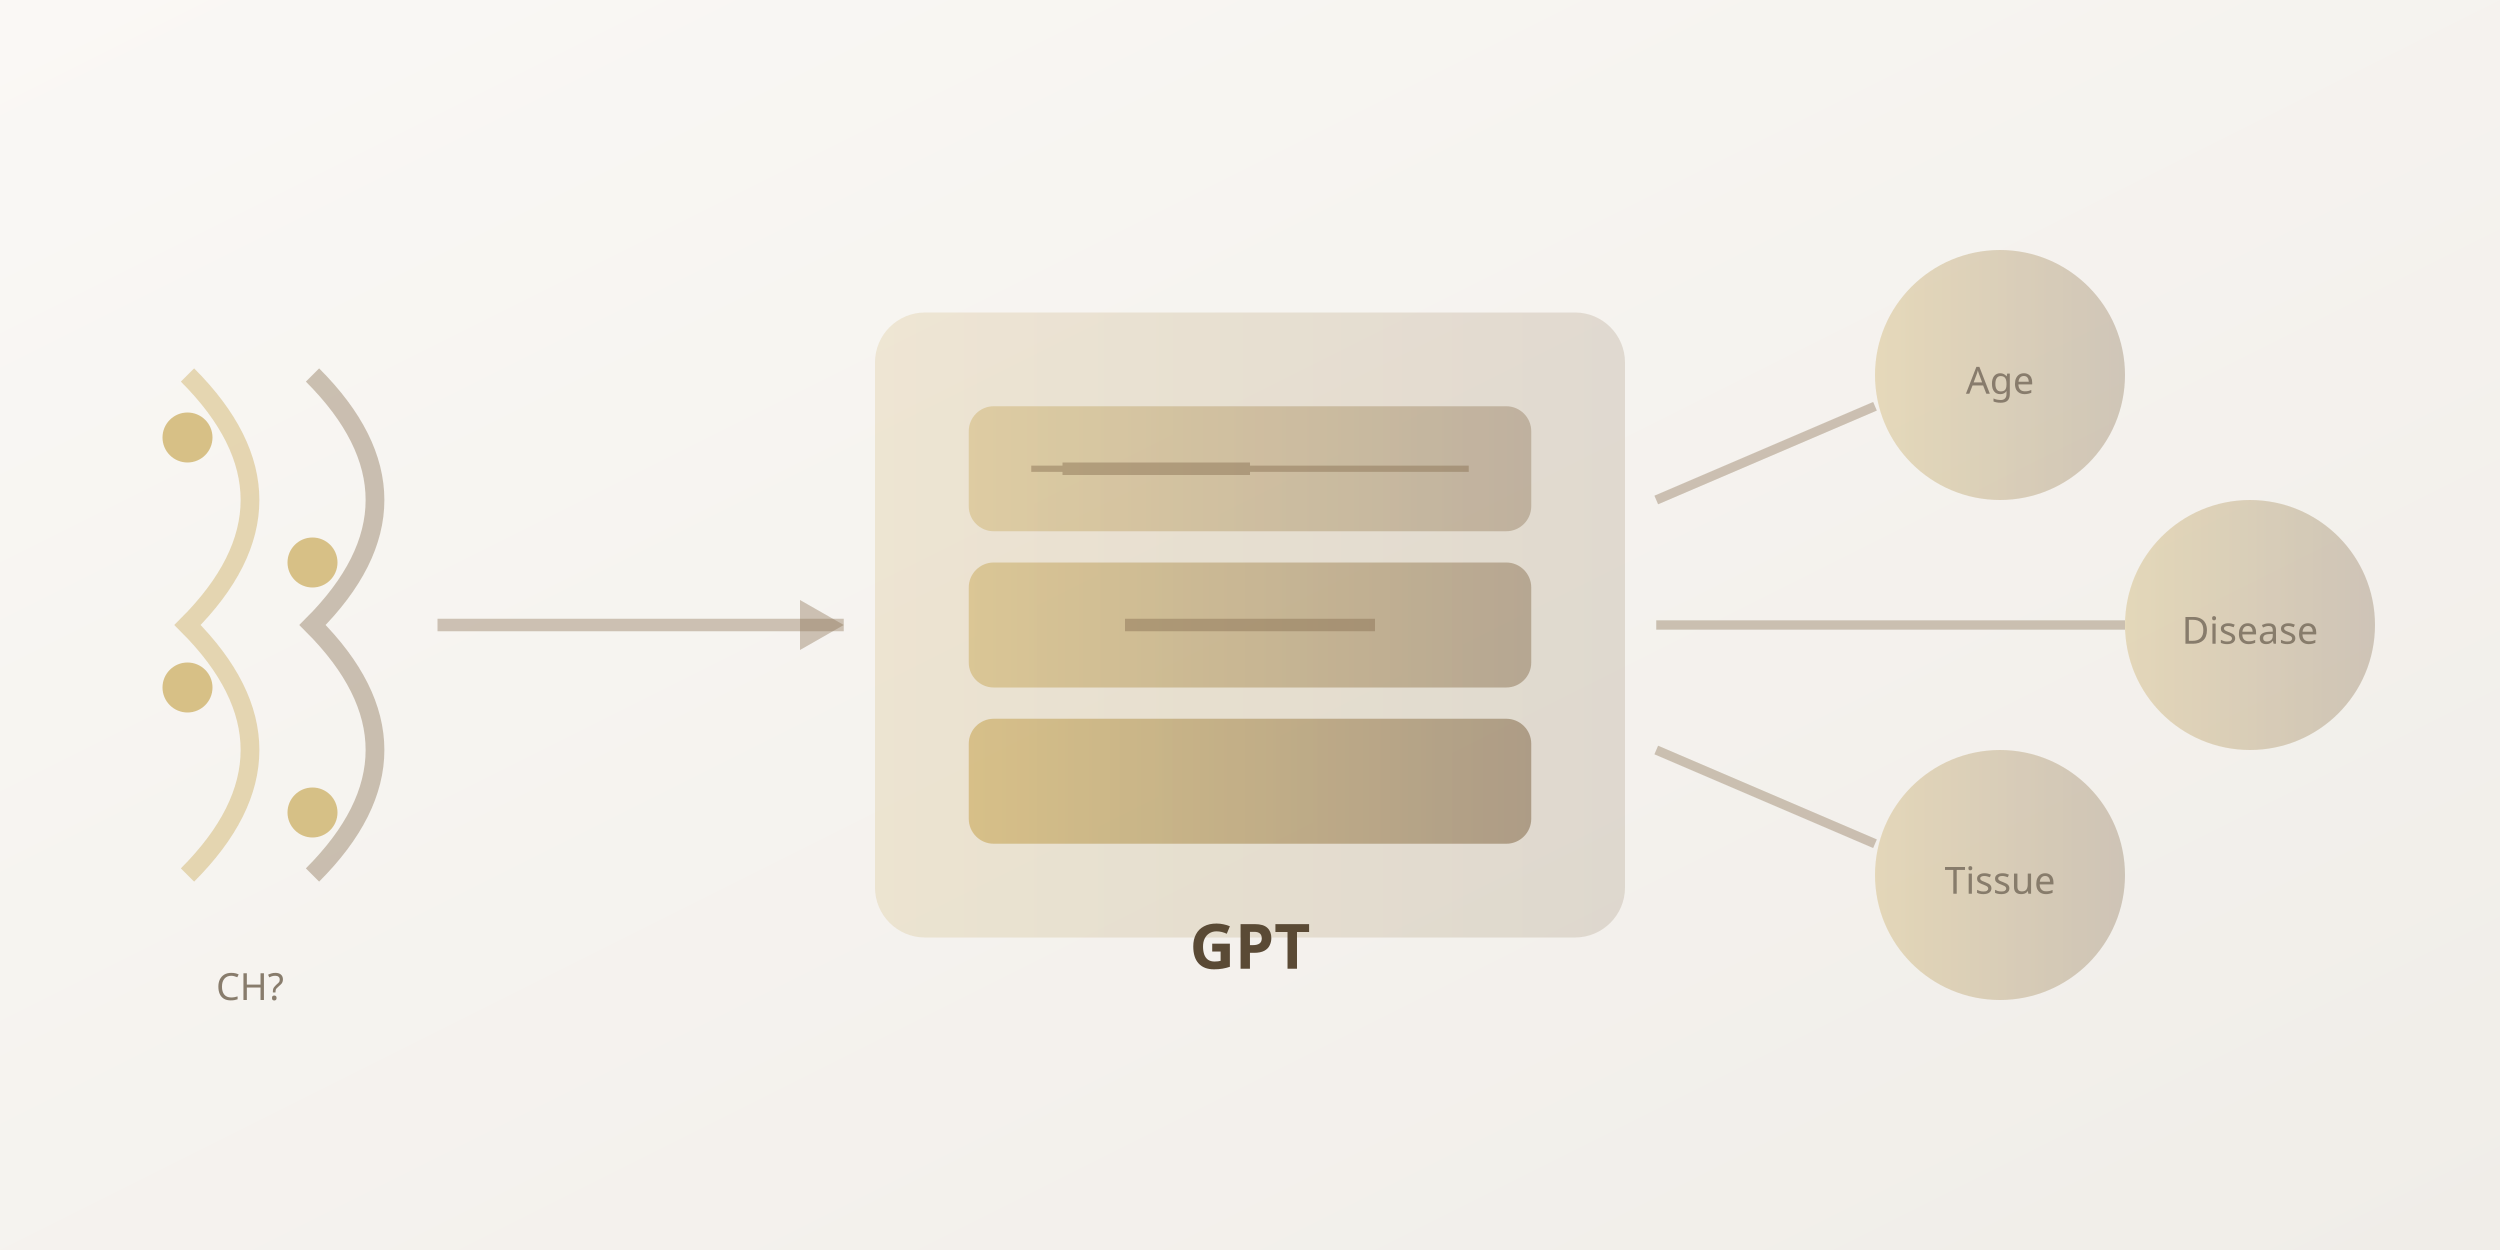
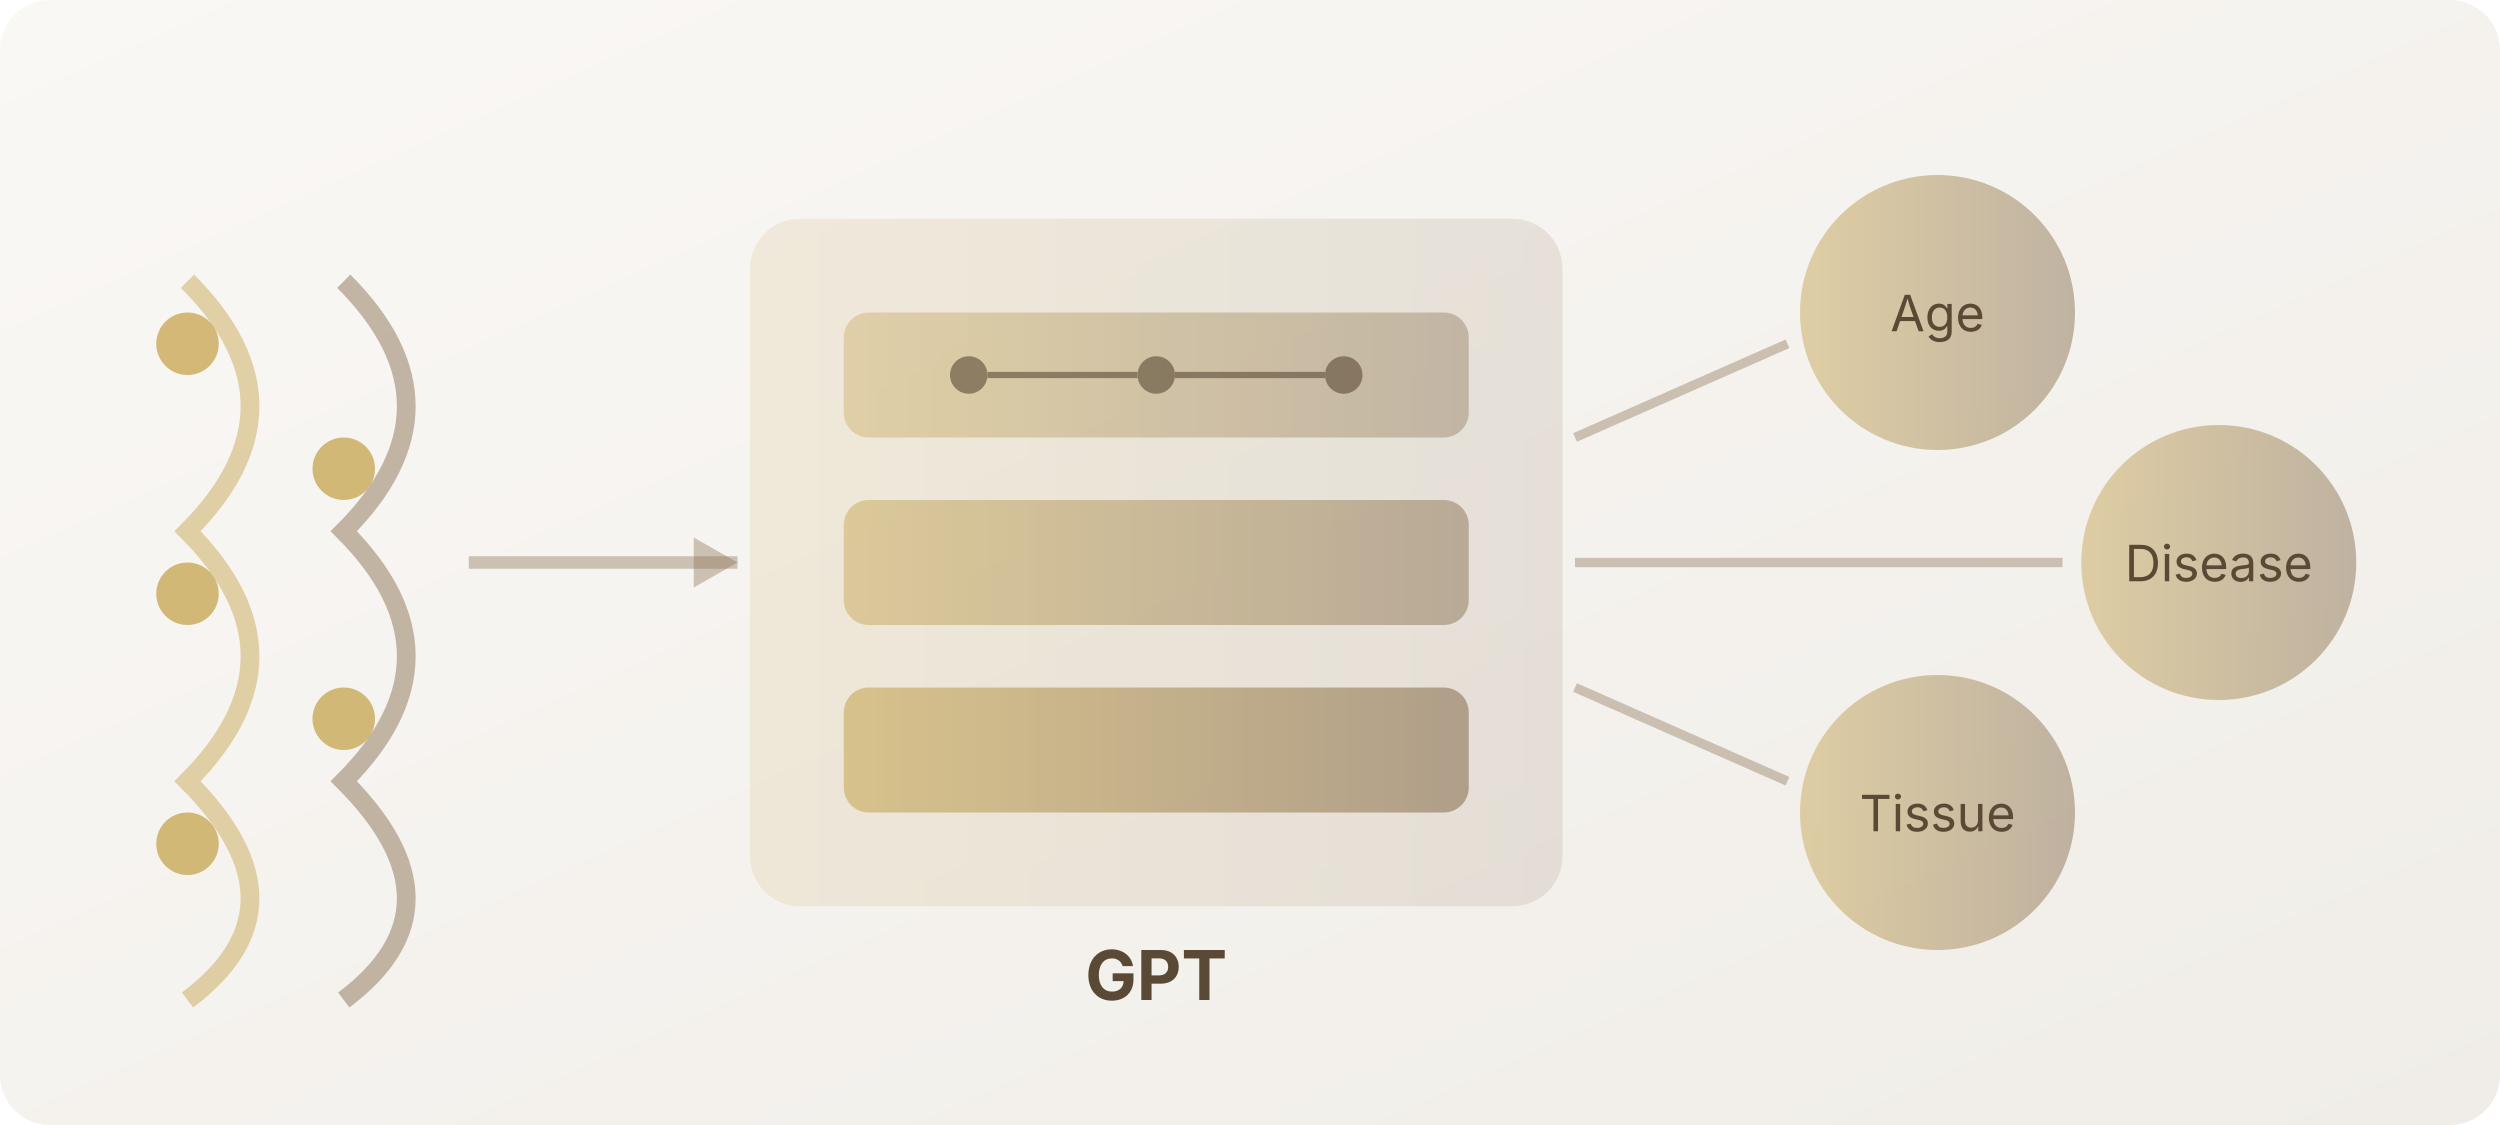
- <svg xmlns="http://www.w3.org/2000/svg" viewBox="0 0 400 200">
+ <svg xmlns="http://www.w3.org/2000/svg" viewBox="0 0 400 180" preserveAspectRatio="xMidYMid meet">
  <defs>
    <linearGradient id="bgMethyl" x1="0%" y1="0%" x2="100%" y2="100%">
      <stop offset="0%" stop-color="#faf8f5" />
      <stop offset="100%" stop-color="#f0ede8" />
    </linearGradient>
    <linearGradient id="goldMethyl" x1="0%" y1="0%" x2="100%" y2="0%">
      <stop offset="0%" stop-color="#c9a959" />
      <stop offset="100%" stop-color="#8b7355" />
    </linearGradient>
  </defs>
-   <rect fill="url(#bgMethyl)" width="400" height="200" />
-   <g opacity="0.7">
-     <path d="M30,60 Q50,80 30,100 Q50,120 30,140" stroke="#c9a959" stroke-width="3" fill="none" opacity="0.6" />
-     <path d="M50,60 Q70,80 50,100 Q70,120 50,140" stroke="#8b7355" stroke-width="3" fill="none" opacity="0.6" />
-     <circle cx="30" cy="70" r="4" fill="#c9a959" />
-     <circle cx="50" cy="90" r="4" fill="#c9a959" />
-     <circle cx="30" cy="110" r="4" fill="#c9a959" />
-     <circle cx="50" cy="130" r="4" fill="#c9a959" />
-     <text x="40" y="160" font-family="sans-serif" font-size="6" fill="#5a4a35" text-anchor="middle">CH?</text>
+   <rect fill="url(#bgMethyl)" width="400" height="180" rx="8" />
+   <path d="M30,45 Q50,65 30,85 Q50,105 30,125 Q50,145 30,160" stroke="#c9a959" stroke-width="3" fill="none" opacity="0.5" />
+   <path d="M55,45 Q75,65 55,85 Q75,105 55,125 Q75,145 55,160" stroke="#8b7355" stroke-width="3" fill="none" opacity="0.5" />
+   <circle cx="30" cy="55" r="5" fill="#c9a959" opacity="0.8" />
+   <circle cx="55" cy="75" r="5" fill="#c9a959" opacity="0.8" />
+   <circle cx="30" cy="95" r="5" fill="#c9a959" opacity="0.8" />
+   <circle cx="55" cy="115" r="5" fill="#c9a959" opacity="0.8" />
+   <circle cx="30" cy="135" r="5" fill="#c9a959" opacity="0.8" />
+   <rect x="120" y="35" width="130" height="110" rx="8" fill="url(#goldMethyl)" opacity="0.15" />
+   <rect x="135" y="50" width="100" height="20" rx="4" fill="url(#goldMethyl)" opacity="0.4" />
+   <rect x="135" y="80" width="100" height="20" rx="4" fill="url(#goldMethyl)" opacity="0.5" />
+   <rect x="135" y="110" width="100" height="20" rx="4" fill="url(#goldMethyl)" opacity="0.6" />
+   <g opacity="0.6">
+     <circle cx="155" cy="60" r="3" fill="#5a4a35" />
+     <circle cx="185" cy="60" r="3" fill="#5a4a35" />
+     <circle cx="215" cy="60" r="3" fill="#5a4a35" />
+     <line x1="158" y1="60" x2="182" y2="60" stroke="#5a4a35" stroke-width="1" />
+     <line x1="188" y1="60" x2="212" y2="60" stroke="#5a4a35" stroke-width="1" />
  </g>
-   <g>
-     <rect x="140" y="50" width="120" height="100" rx="8" fill="url(#goldMethyl)" opacity="0.2" />
-     <rect x="155" y="65" width="90" height="20" rx="4" fill="url(#goldMethyl)" opacity="0.4" />
-     <rect x="155" y="90" width="90" height="20" rx="4" fill="url(#goldMethyl)" opacity="0.5" />
-     <rect x="155" y="115" width="90" height="20" rx="4" fill="url(#goldMethyl)" opacity="0.6" />
-     <g opacity="0.5">
-       <line x1="165" y1="75" x2="235" y2="75" stroke="#8b7355" stroke-width="1" />
-       <line x1="170" y1="75" x2="200" y2="75" stroke="#8b7355" stroke-width="2" />
-       <line x1="180" y1="100" x2="220" y2="100" stroke="#8b7355" stroke-width="2" />
-     </g>
-     <text x="200" y="155" font-family="sans-serif" font-size="10" fill="#5a4a35" text-anchor="middle" font-weight="600">GPT</text>
-   </g>
-   <g opacity="0.7">
-     <circle cx="320" cy="60" r="20" fill="url(#goldMethyl)" opacity="0.5" />
-     <text x="320" y="63" font-family="sans-serif" font-size="6" fill="#5a4a35" text-anchor="middle">Age</text>
-     <circle cx="360" cy="100" r="20" fill="url(#goldMethyl)" opacity="0.5" />
-     <text x="360" y="103" font-family="sans-serif" font-size="6" fill="#5a4a35" text-anchor="middle">Disease</text>
-     <circle cx="320" cy="140" r="20" fill="url(#goldMethyl)" opacity="0.5" />
-     <text x="320" y="143" font-family="sans-serif" font-size="6" fill="#5a4a35" text-anchor="middle">Tissue</text>
-   </g>
-   <path d="M70,100 L135,100" stroke="#8b7355" stroke-width="2" fill="none" opacity="0.4" />
-   <polygon points="135,100 128,96 128,104" fill="#8b7355" opacity="0.4" />
-   <path d="M265,80 L300,65" stroke="#8b7355" stroke-width="1.5" fill="none" opacity="0.4" />
-   <path d="M265,100 L340,100" stroke="#8b7355" stroke-width="1.5" fill="none" opacity="0.4" />
-   <path d="M265,120 L300,135" stroke="#8b7355" stroke-width="1.5" fill="none" opacity="0.4" />
+   <text x="185" y="160" font-family="Inter, sans-serif" font-size="11" fill="#5a4a35" text-anchor="middle" font-weight="700">GPT</text>
+   <circle cx="310" cy="50" r="22" fill="url(#goldMethyl)" opacity="0.5" />
+   <text x="310" y="53" font-family="Inter, sans-serif" font-size="8" fill="#5a4a35" text-anchor="middle">Age</text>
+   <circle cx="355" cy="90" r="22" fill="url(#goldMethyl)" opacity="0.5" />
+   <text x="355" y="93" font-family="Inter, sans-serif" font-size="8" fill="#5a4a35" text-anchor="middle">Disease</text>
+   <circle cx="310" cy="130" r="22" fill="url(#goldMethyl)" opacity="0.5" />
+   <text x="310" y="133" font-family="Inter, sans-serif" font-size="8" fill="#5a4a35" text-anchor="middle">Tissue</text>
+   <path d="M75,90 L118,90" stroke="#8b7355" stroke-width="2" fill="none" opacity="0.4" />
+   <polygon points="118,90 111,86 111,94" fill="#8b7355" opacity="0.4" />
+   <path d="M252,70 L286,55" stroke="#8b7355" stroke-width="1.5" fill="none" opacity="0.4" />
+   <path d="M252,90 L330,90" stroke="#8b7355" stroke-width="1.5" fill="none" opacity="0.4" />
+   <path d="M252,110 L286,125" stroke="#8b7355" stroke-width="1.5" fill="none" opacity="0.4" />
</svg>
